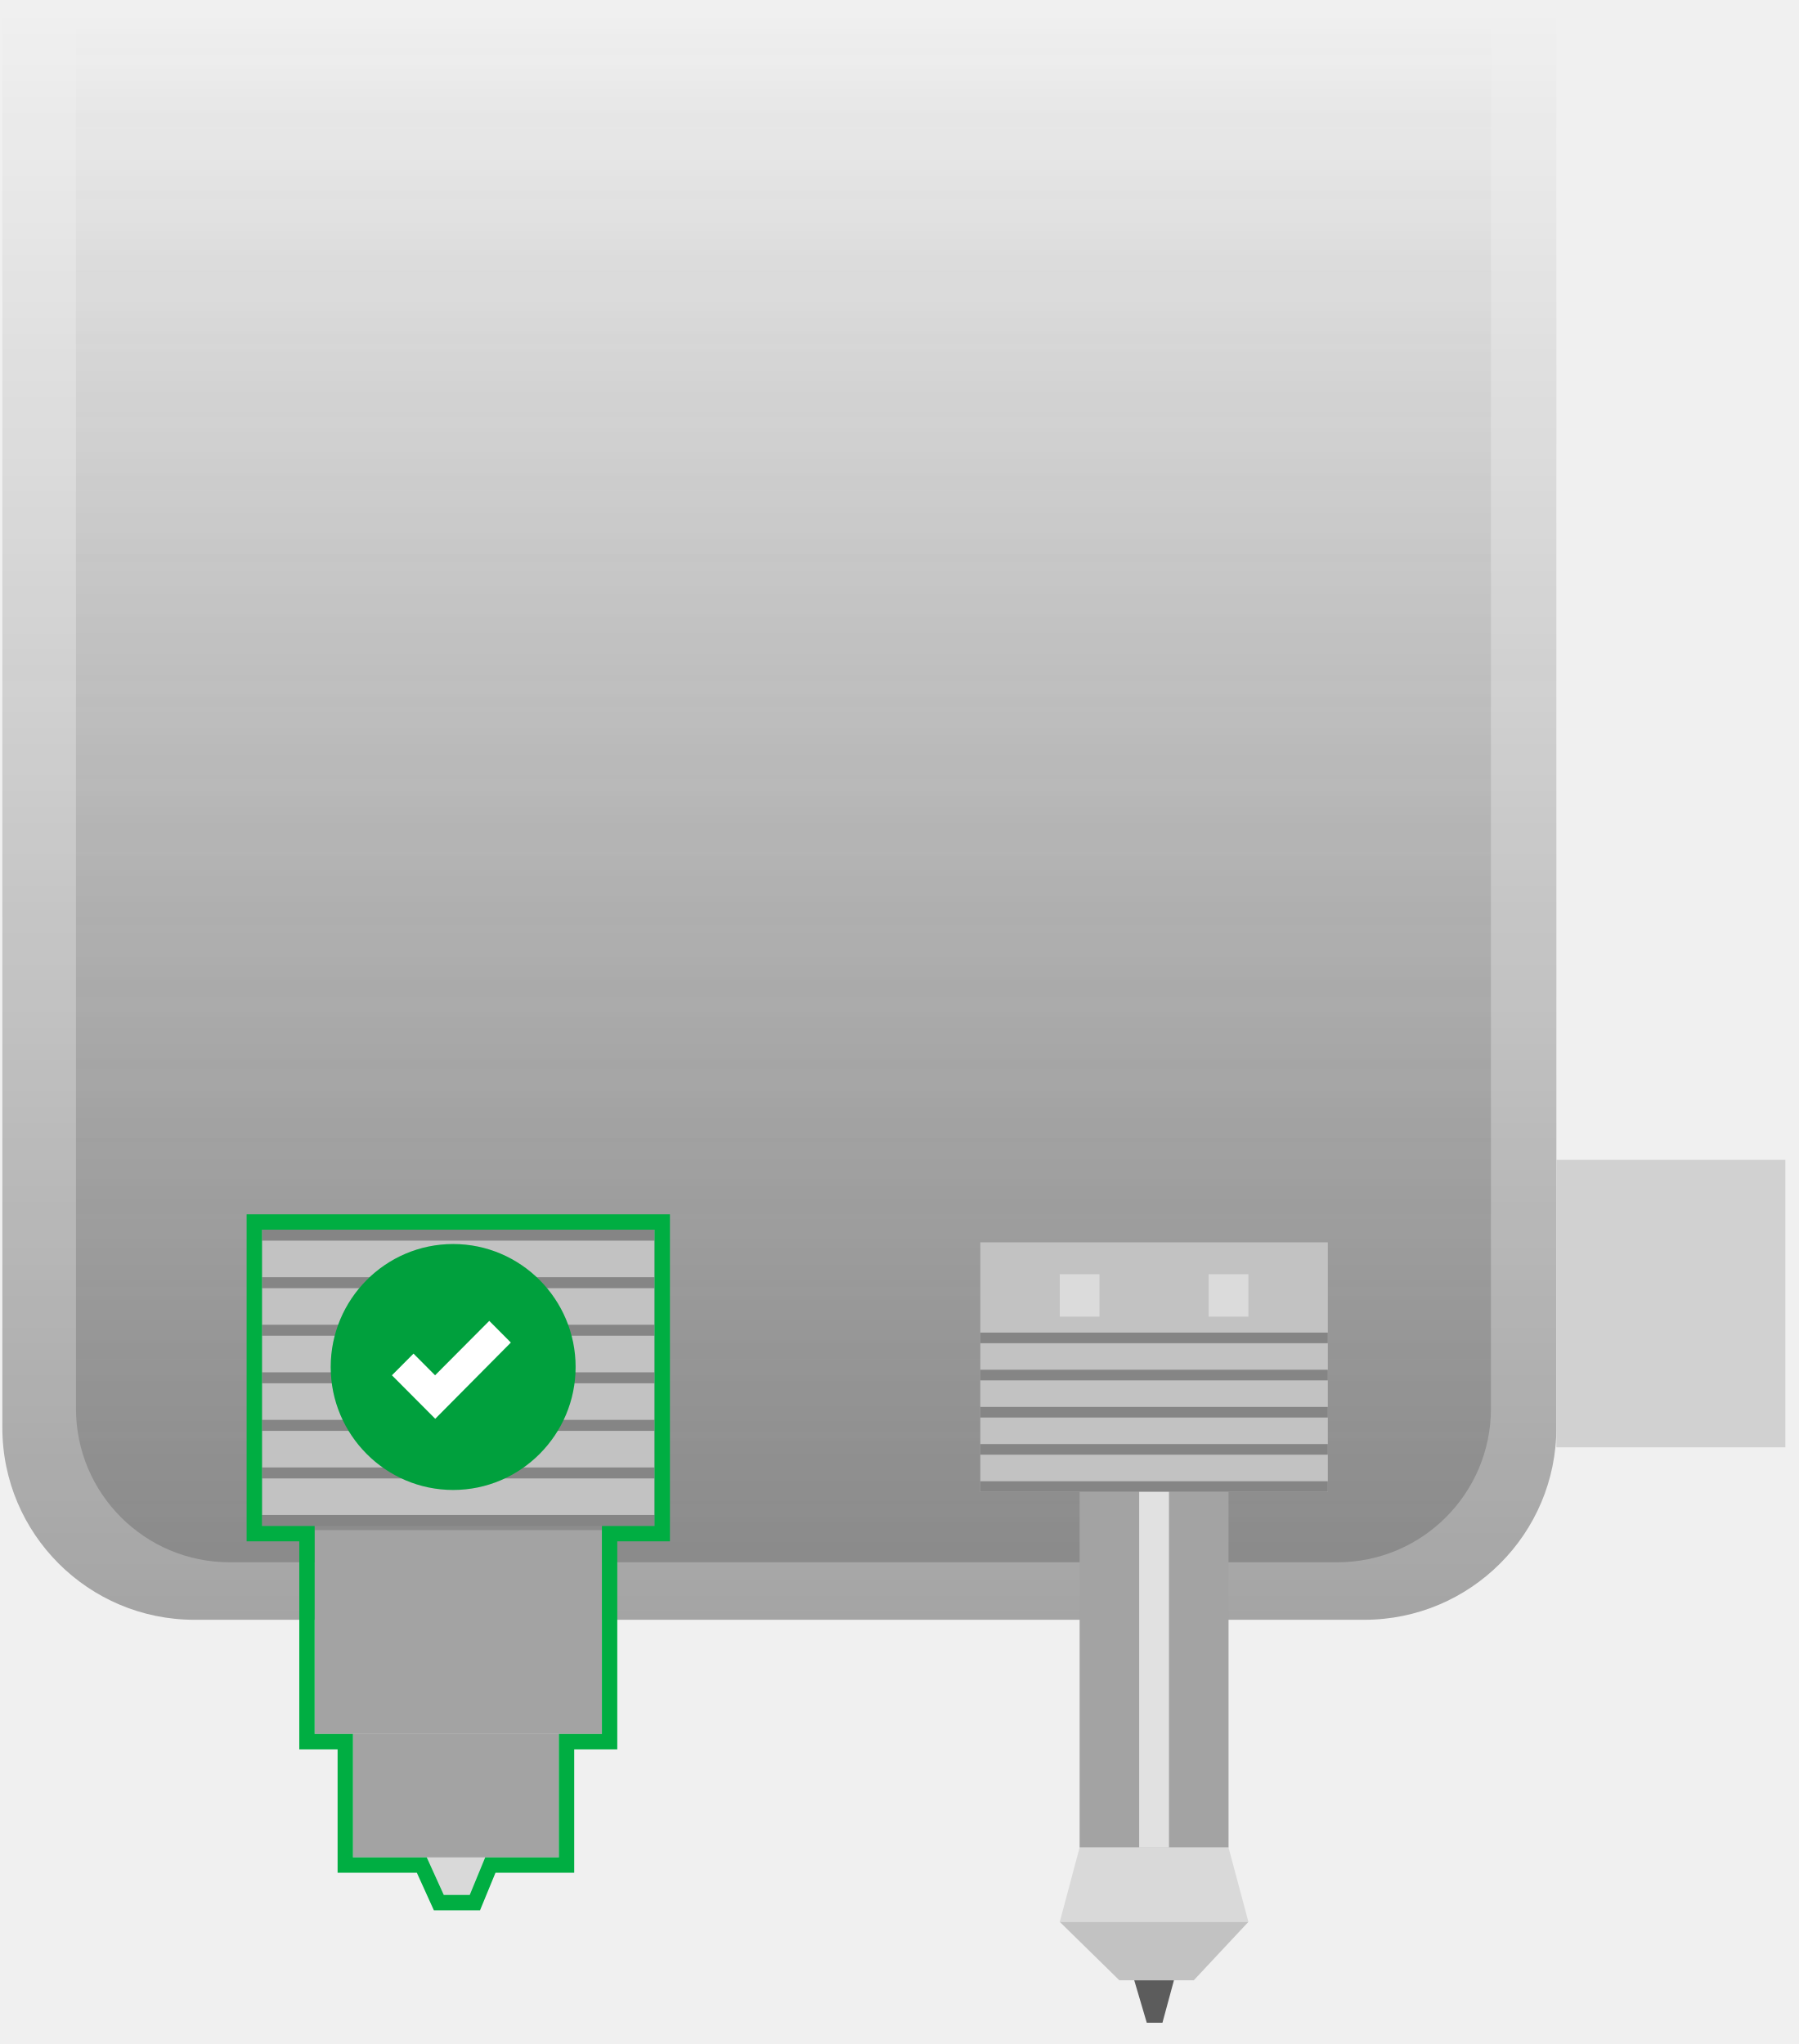
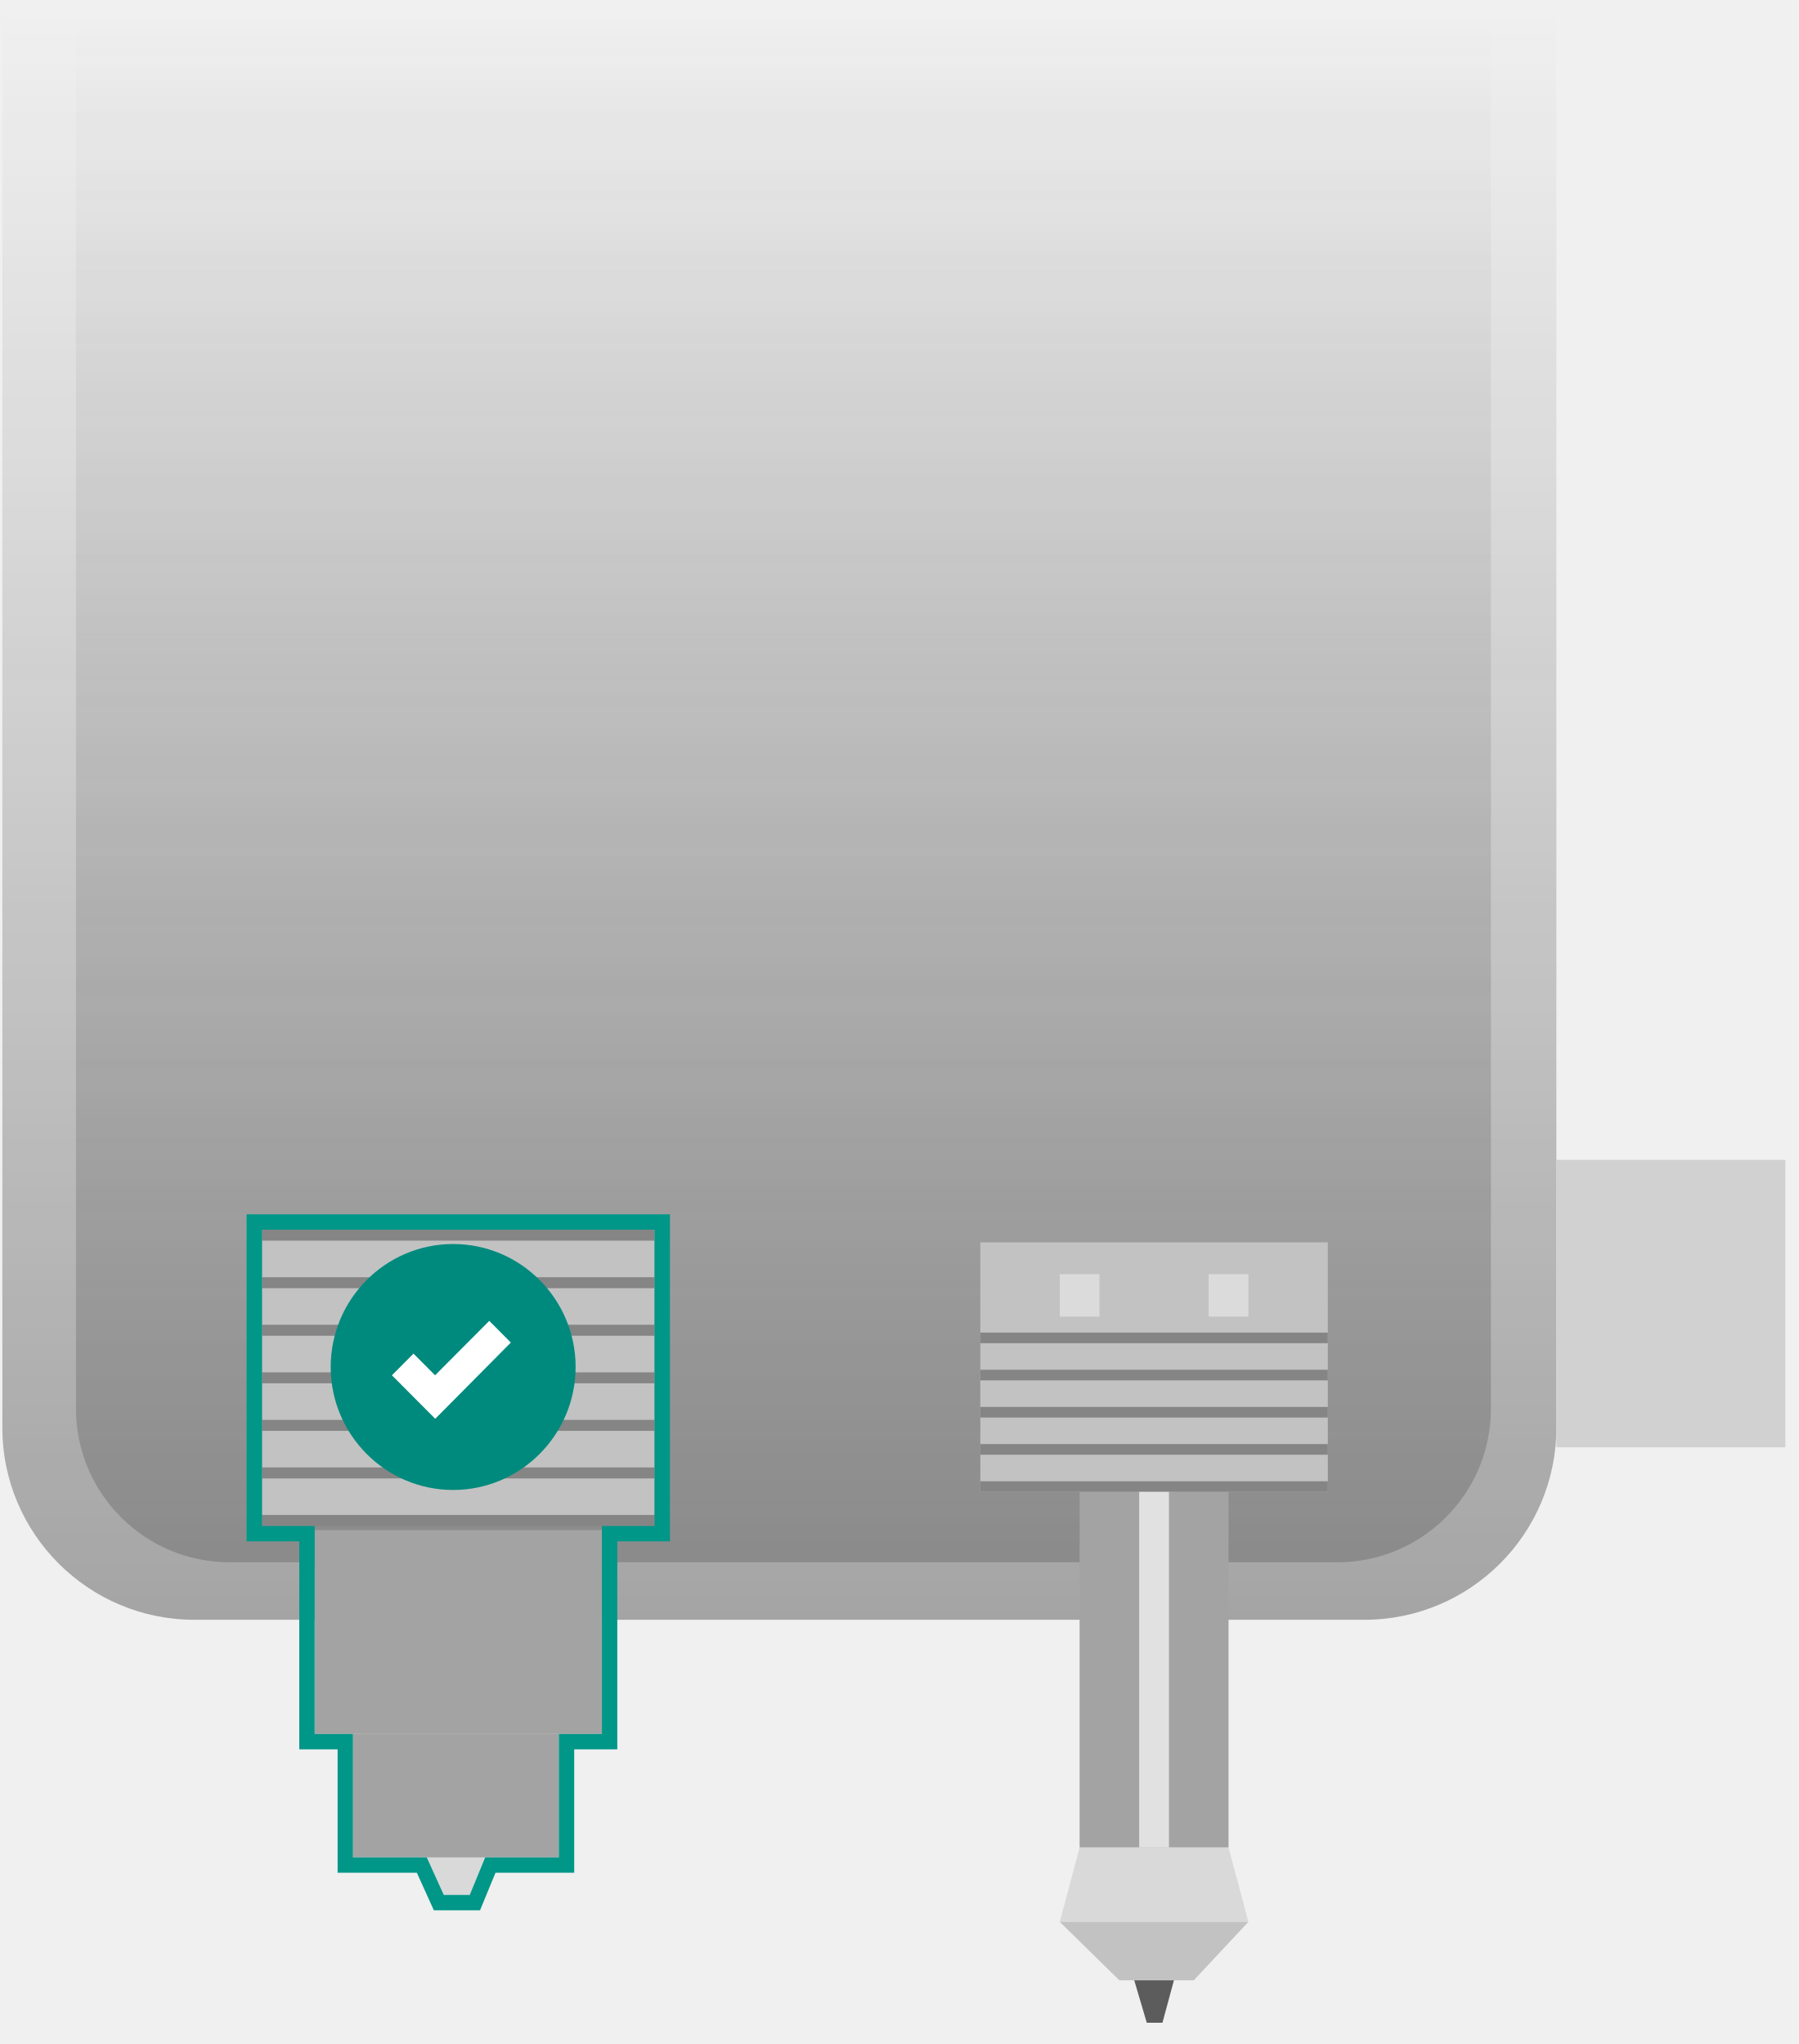
<svg xmlns="http://www.w3.org/2000/svg" width="117" height="133" viewBox="0 0 117 133" fill="none">
  <path d="M0.153 0.653H101.255V92.897C101.255 99.801 95.658 105.397 88.754 105.397H12.653C5.75 105.397 0.153 99.801 0.153 92.897V0.653Z" fill="url(#paint0_linear_3544_2528)" />
  <path d="M4.942 1.187H96.998V91.656C96.998 97.179 92.52 101.656 86.998 101.656H14.942C9.42 101.656 4.942 97.179 4.942 91.656V1.187Z" fill="url(#paint1_linear_3544_2528)" />
  <path d="M17.044 80.013H42.585V98.578H17.044V80.013Z" fill="#C2C2C2" />
  <path d="M17.044 80.013H42.585V80.727H17.044V80.013Z" fill="#858585" />
  <path d="M17.044 83.107H42.585V83.821H17.044V83.107Z" fill="#858585" />
  <path d="M17.044 86.2H42.585V86.914H17.044V86.2Z" fill="#858585" />
  <path d="M17.044 89.296H42.585V90.009H17.044V89.296Z" fill="#858585" />
  <path d="M17.044 92.39H42.585V93.104H17.044V92.39Z" fill="#858585" />
  <path d="M17.044 95.485H42.585V96.199H17.044V95.485Z" fill="#858585" />
  <path d="M17.044 98.578H42.585V99.292H17.044V98.578Z" fill="#858585" />
  <path d="M27.635 120.573H31.684L30.559 123.299H28.872L27.635 120.573Z" fill="#D9D9D9" />
  <path d="M20.471 99.562H39.16V112.827H20.471V99.562Z" fill="#A3A3A3" />
  <path d="M22.964 112.827H36.358V120.856H22.964V112.827Z" fill="#A3A3A3" />
-   <path d="M17.044 80.013V99.292H20.471V112.827H22.964V120.856H27.764L28.872 123.3H30.56L31.566 120.856H36.357V112.827H39.159V99.292H42.585V80.013H17.044ZM43.585 100.292H40.159V113.827H37.357V121.856H32.236L31.23 124.3H28.227L27.119 121.856H21.964V113.827H19.471V100.292H16.044V79.013H43.585V100.292Z" fill="#00AE42" />
-   <path d="M21.515 88.948C21.515 84.548 25.081 80.947 29.481 80.947C33.881 80.947 37.448 84.548 37.448 88.948C37.448 93.347 33.881 96.949 29.481 96.949C25.081 96.949 21.515 93.347 21.515 88.948Z" fill="#00AE42" />
+   <path d="M17.044 80.013V99.292H20.471V112.827H22.964V120.856H27.764L28.872 123.3H30.56L31.566 120.856H36.357V112.827H39.159V99.292H42.585V80.013H17.044ZM43.585 100.292H40.159V113.827H37.357V121.856H32.236L31.23 124.3H28.227L27.119 121.856H21.964V113.827H19.471V100.292H16.044V79.013H43.585V100.292Z" fill="#009688" />
+   <path d="M21.515 88.948C21.515 84.548 25.081 80.947 29.481 80.947C33.881 80.947 37.448 84.548 37.448 88.948C37.448 93.347 33.881 96.949 29.481 96.949C25.081 96.949 21.515 93.347 21.515 88.948Z" fill="#009688" />
  <path d="M21.515 88.948C21.515 84.548 25.081 80.947 29.481 80.947C33.881 80.947 37.448 84.548 37.448 88.948C37.448 93.347 33.881 96.949 29.481 96.949C25.081 96.949 21.515 93.347 21.515 88.948Z" fill="black" fill-opacity="0.08" />
  <path d="M28.316 92.318L25.498 89.488L26.902 88.078L28.306 89.488L31.831 85.947L33.235 87.358L28.316 92.318Z" fill="white" />
  <rect x="63.778" y="80.838" width="22.608" height="16.235" fill="#C2C2C2" />
  <rect x="63.778" y="89.128" width="22.608" height="0.691" fill="#858585" />
  <rect x="63.778" y="86.71" width="22.608" height="0.691" fill="#858585" />
  <rect x="63.778" y="91.546" width="22.608" height="0.691" fill="#858585" />
  <rect x="63.778" y="93.964" width="22.608" height="0.691" fill="#858585" />
  <rect x="63.778" y="96.382" width="22.608" height="0.691" fill="#858585" />
  <rect x="70.238" y="97.073" width="9.689" height="23.144" fill="#A3A3A3" />
  <rect x="74.113" y="97.073" width="1.938" height="23.144" fill="#E1E1E1" />
  <rect x="68.946" y="82.911" width="2.584" height="2.763" fill="#DBDBDB" />
  <rect x="78.635" y="82.911" width="2.584" height="2.763" fill="#DBDBDB" />
  <path d="M73.791 128.853H76.375L75.627 131.616L74.607 131.616L73.791 128.853Z" fill="#5C5C5C" />
  <path d="M68.946 125.053H81.219L79.927 120.218H70.238L68.946 125.053Z" fill="#D9D9D9" />
  <path d="M68.946 125.053H81.219L77.666 128.853L72.822 128.853L68.946 125.053Z" fill="#C2C2C2" />
  <rect x="101.254" y="75.47" width="14.899" height="18.704" fill="#D1D1D1" />
  <defs>
    <linearGradient id="paint0_linear_3544_2528" x1="50.704" y1="0.653" x2="50.704" y2="105.397" gradientUnits="userSpaceOnUse">
      <stop stop-color="#333333" stop-opacity="0" />
      <stop offset="1" stop-color="#333333" stop-opacity="0.4" />
    </linearGradient>
    <linearGradient id="paint1_linear_3544_2528" x1="50.97" y1="1.187" x2="50.97" y2="101.656" gradientUnits="userSpaceOnUse">
      <stop stop-color="#474747" stop-opacity="0" />
      <stop offset="1" stop-color="#474747" stop-opacity="0.3" />
    </linearGradient>
  </defs>
</svg>
